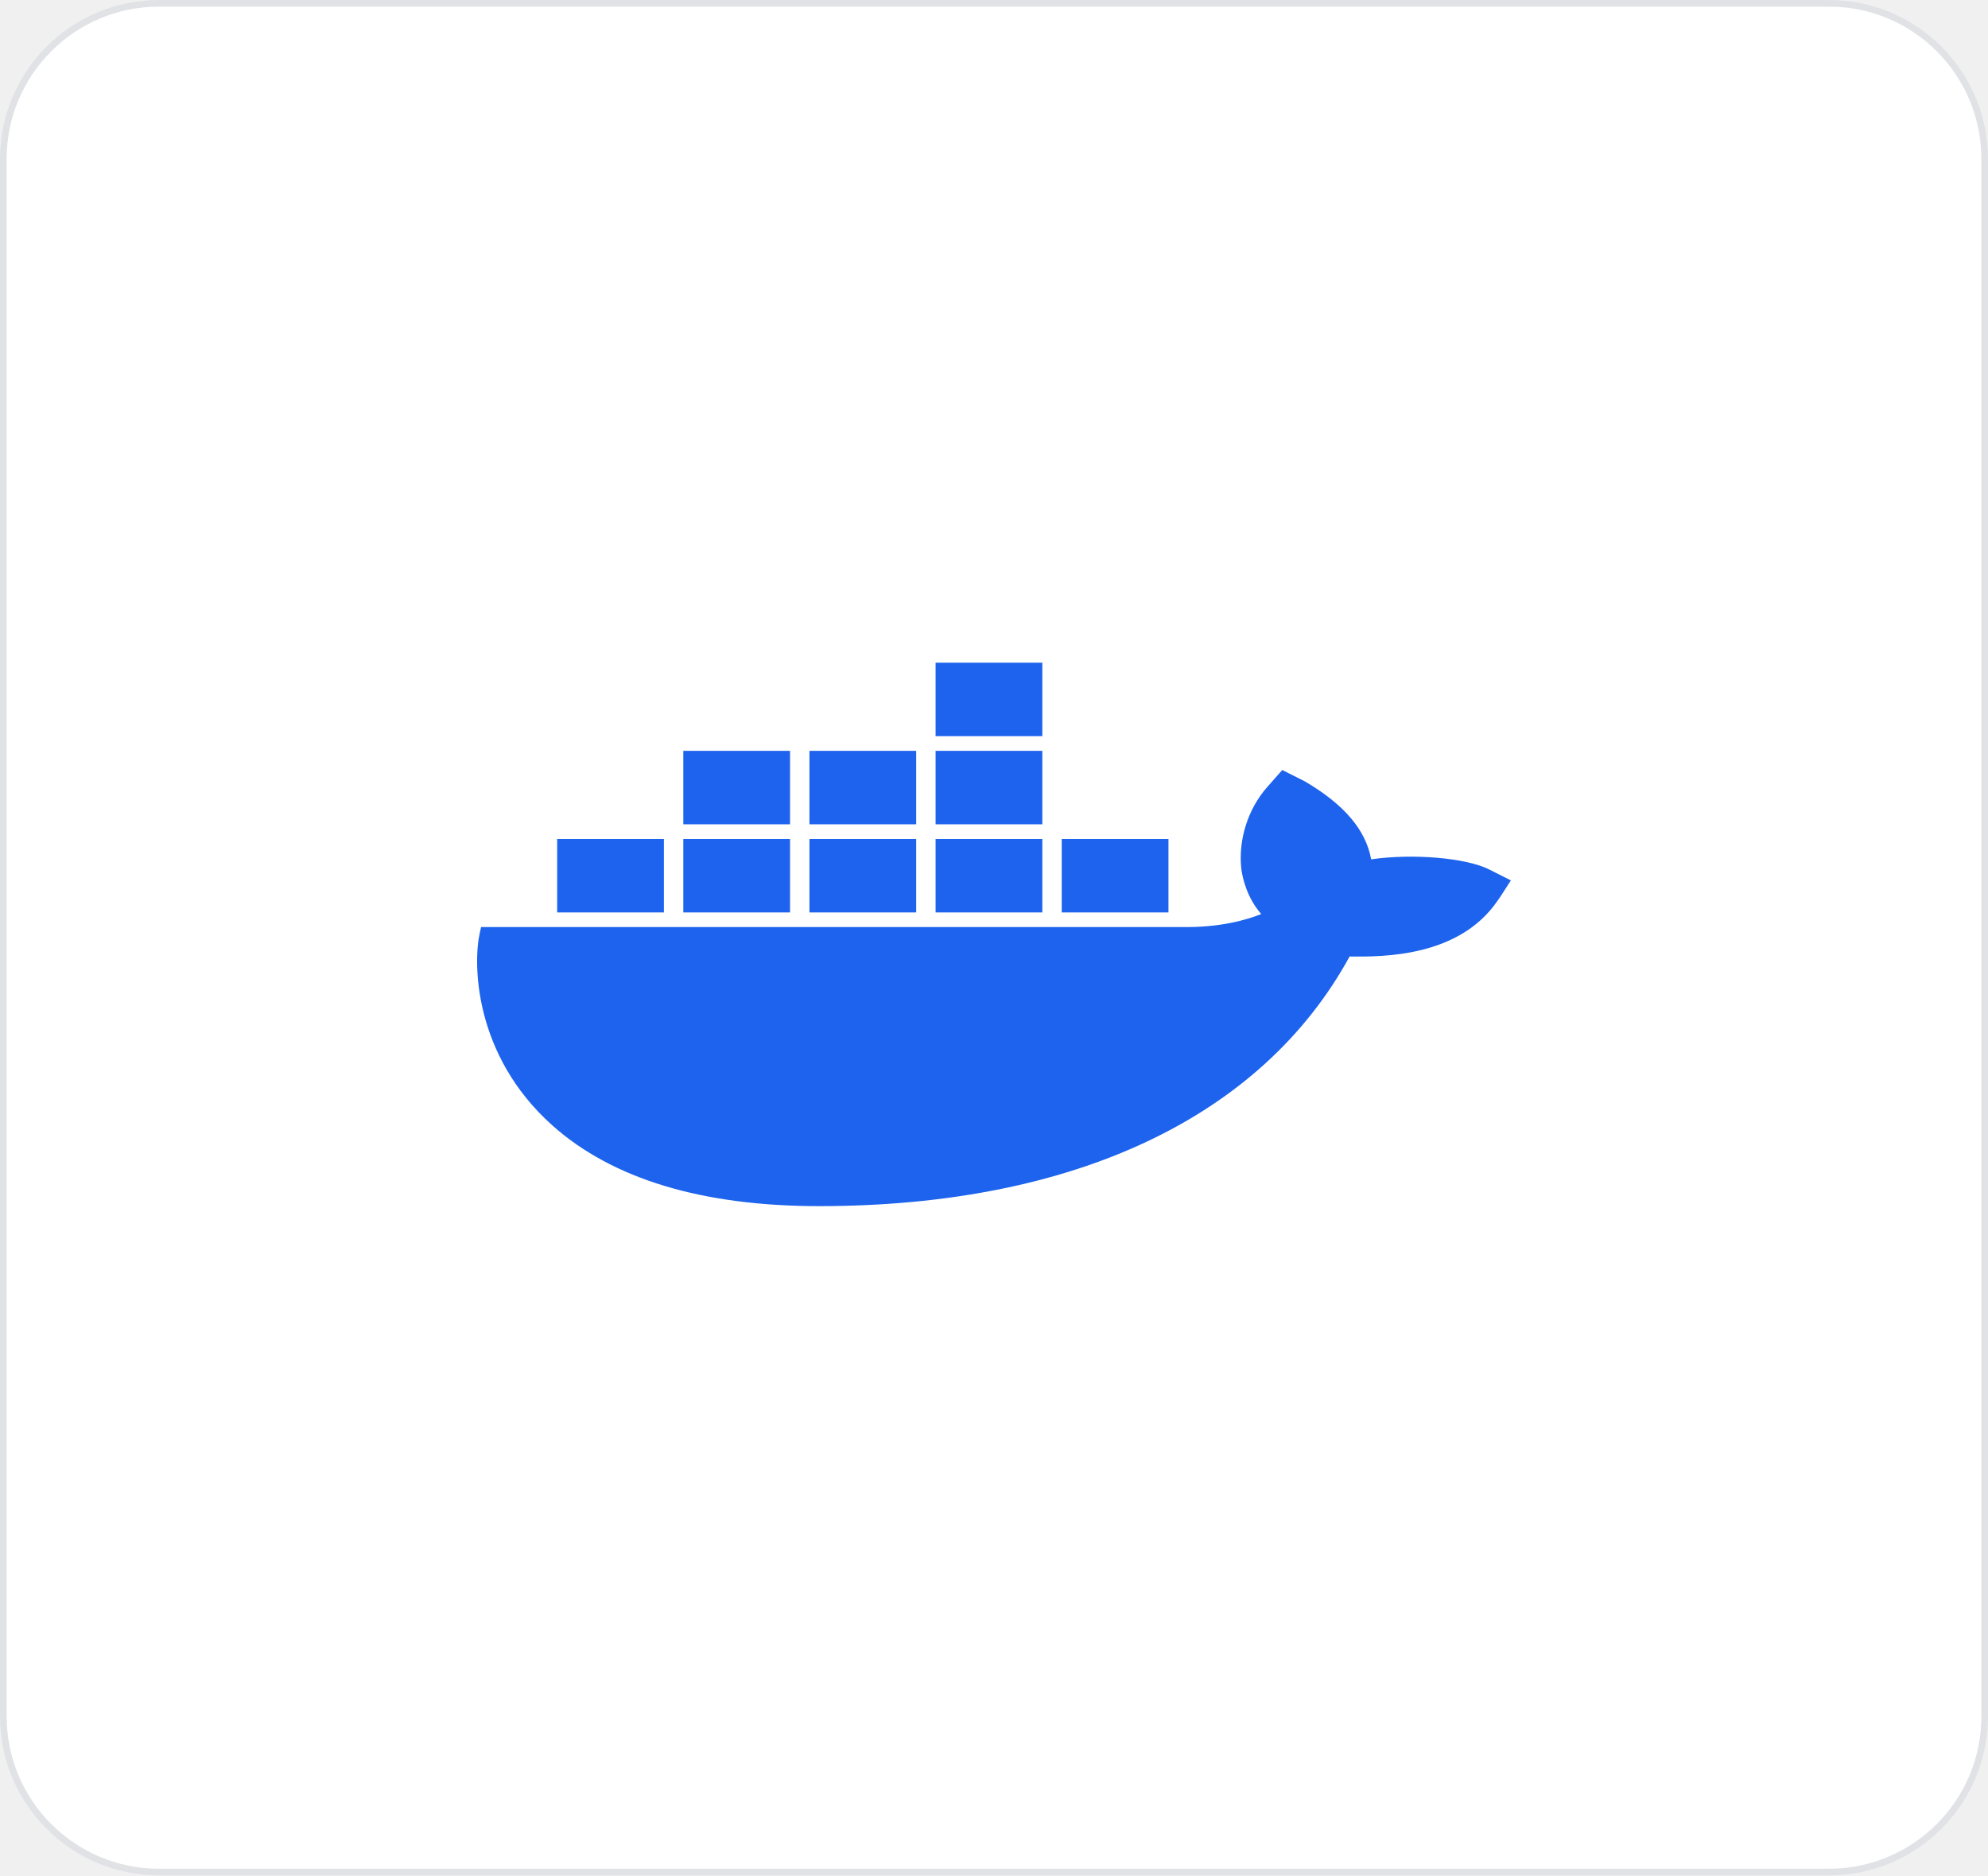
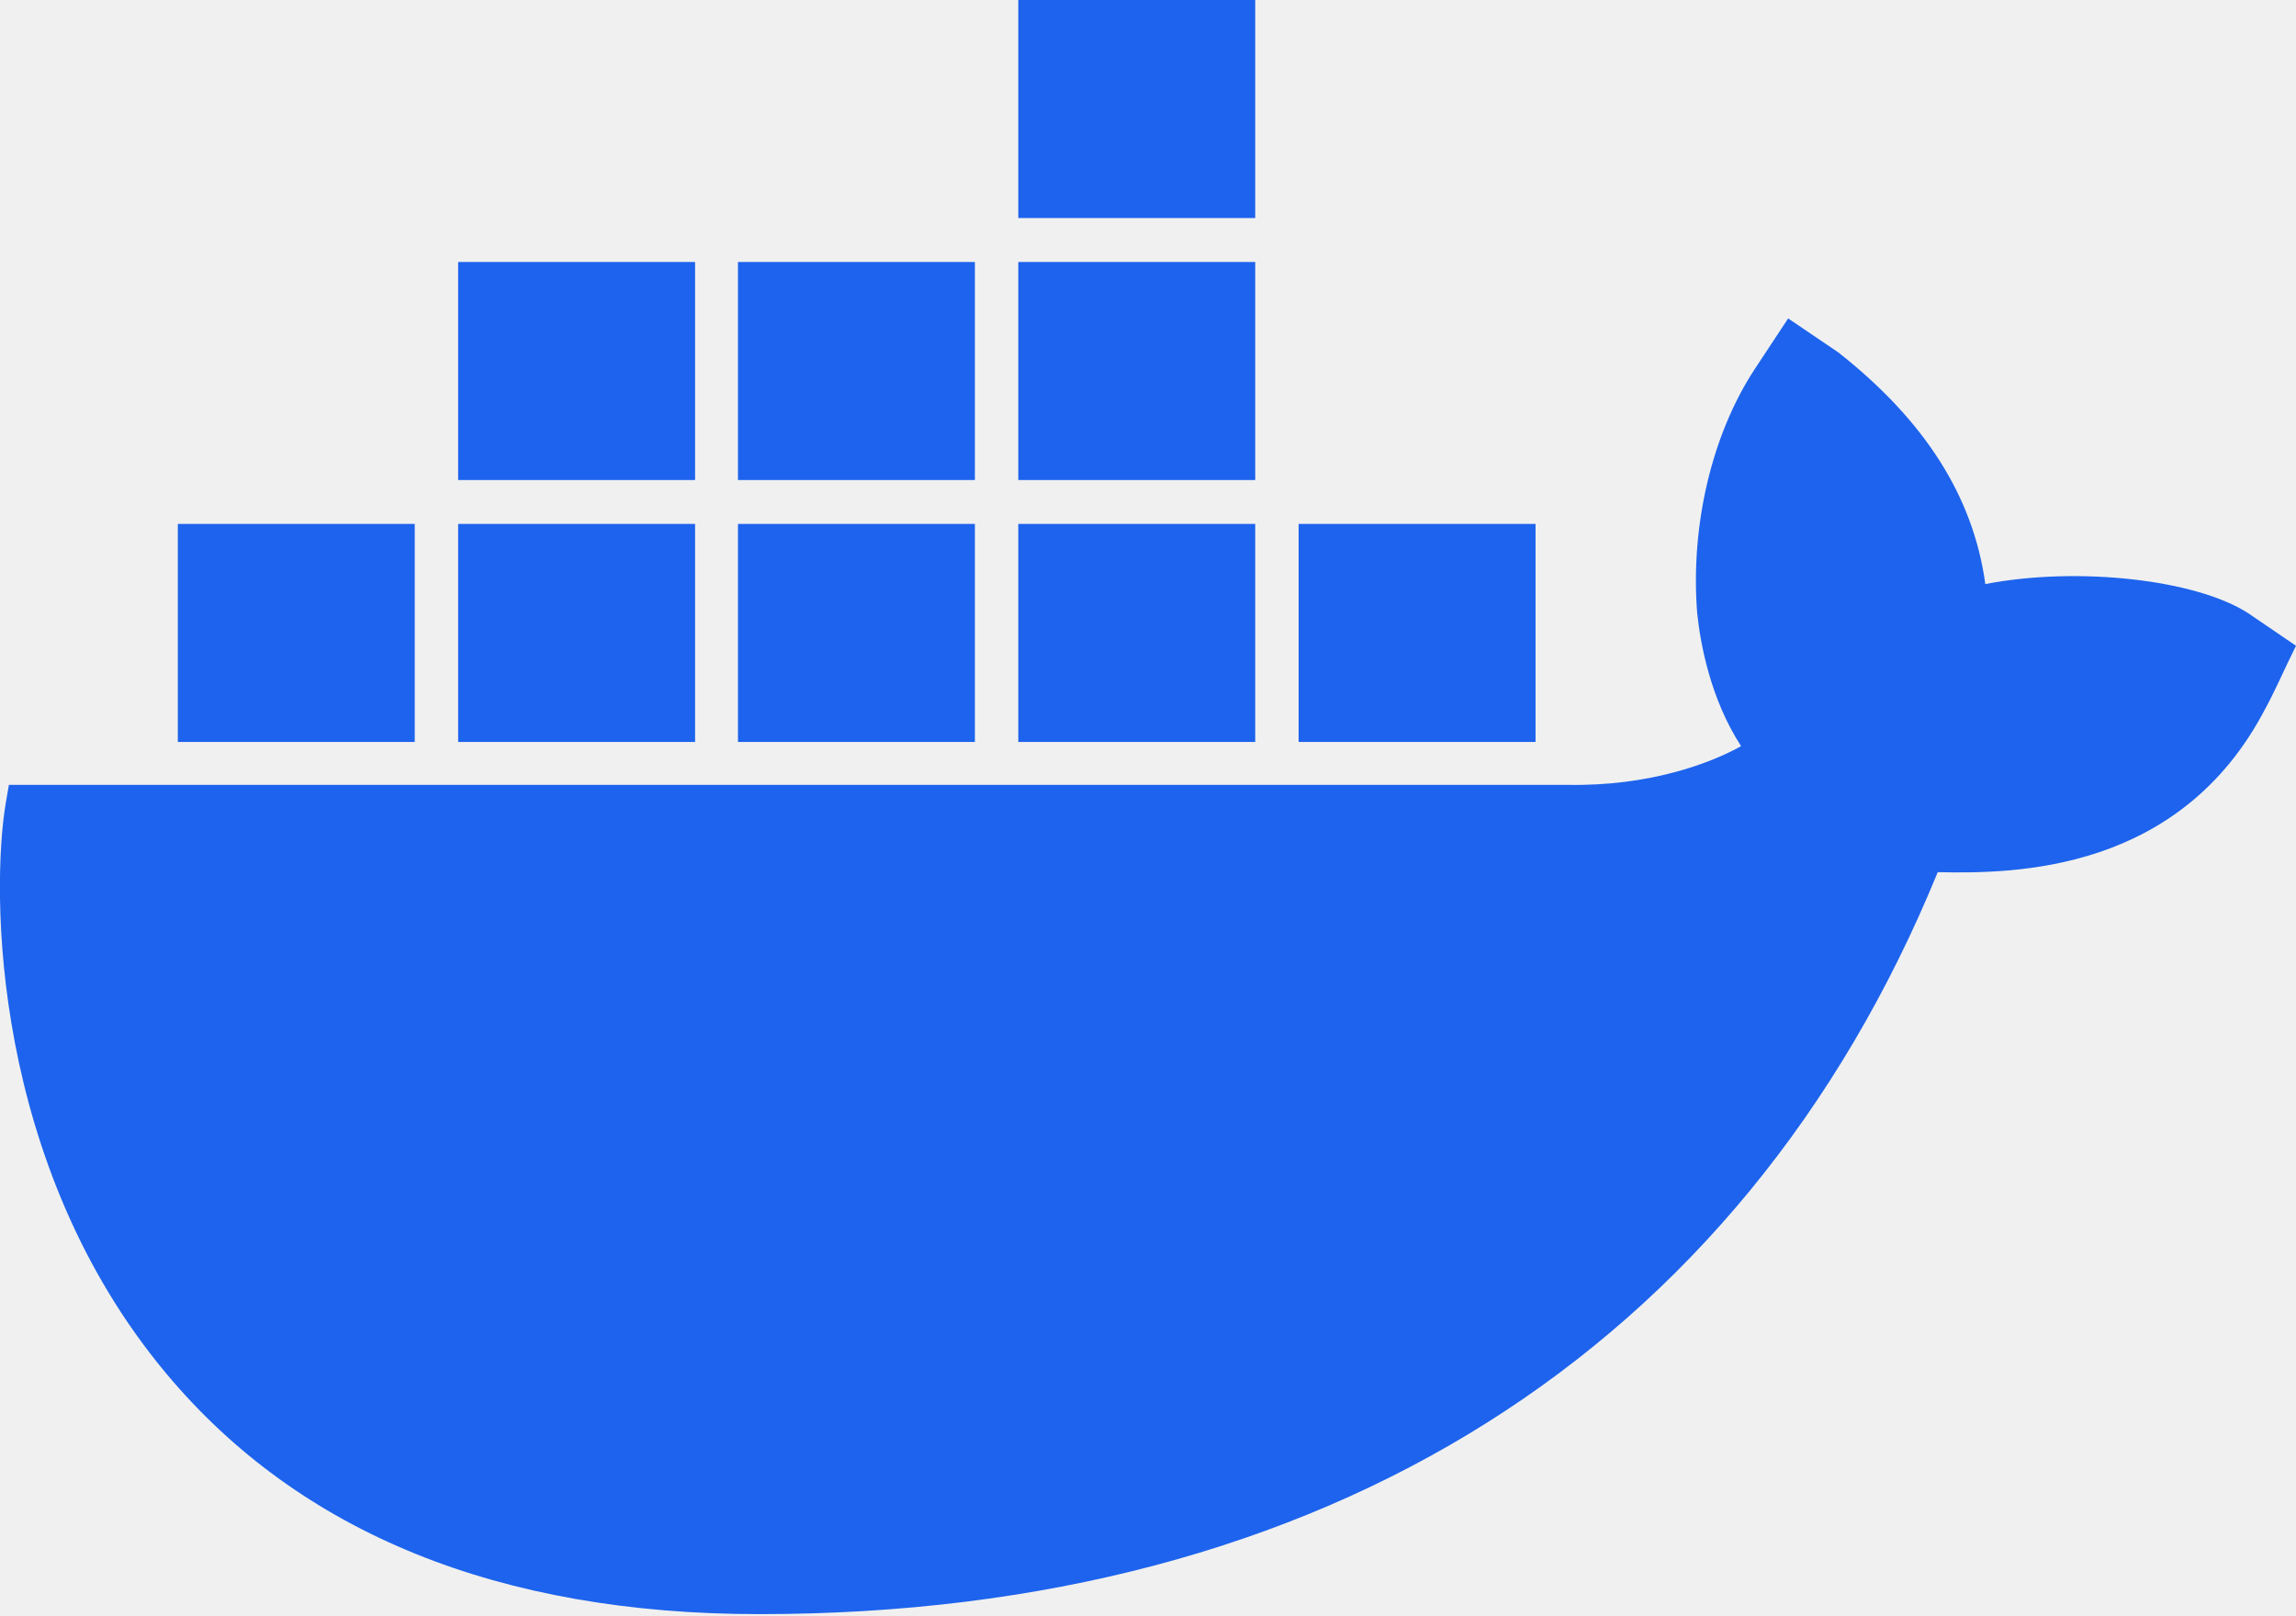
- <svg xmlns="http://www.w3.org/2000/svg" width="300" height="283" viewBox="0 0 300 283" fill="none">
-   <rect x="0.5" y="0.5" width="299" height="281.983" rx="23.5" fill="white" />
-   <path d="M196.914 117.909C202.844 121.389 206.11 125.235 206.915 129.668H206.93C213.153 128.77 221.235 129.424 224.749 131.209L228 132.849L227.444 133.713C226.433 135.298 226.082 135.808 225.935 135.996C220.152 144.352 208.892 144.408 203.664 144.33C190.369 168.634 161.977 182 123.614 182C105.926 182 92.367 177.888 83.318 169.787C71.414 159.126 71.399 145.25 72.395 140.806L72.6 139.886H125.561H178.523C184.058 139.975 188.216 138.789 190.325 137.925C188.216 135.486 187.543 132.694 187.323 131.142C186.84 126.72 188.304 122.099 191.218 118.774L193.502 116.192L196.914 117.909Z" fill="#1D63ED" />
-   <path d="M141.185 100H157.292V111.083H141.185V100Z" fill="#1D63ED" />
-   <path d="M141.185 113.299H157.292V124.382H141.185V113.299Z" fill="#1D63ED" />
-   <path d="M122.15 113.299H138.256V124.382H122.15V113.299Z" fill="#1D63ED" />
-   <path d="M103.115 113.299H119.221V124.382H103.115V113.299Z" fill="#1D63ED" />
-   <path d="M84.079 126.598H100.186V137.681H84.079V126.598Z" fill="#1D63ED" />
-   <path d="M103.115 126.598H119.221V137.681H103.115V126.598Z" fill="#1D63ED" />
-   <path d="M122.15 126.598H138.256V137.681H122.15V126.598Z" fill="#1D63ED" />
-   <path d="M141.185 126.598H157.292V137.681H141.185V126.598Z" fill="#1D63ED" />
-   <path d="M160.22 126.598H176.327V137.681H160.22V126.598Z" fill="#1D63ED" />
-   <rect x="0.5" y="0.5" width="299" height="281.983" rx="23.5" stroke="#E1E2E6" />
+ <svg xmlns="http://www.w3.org/2000/svg" version="1.1" id="Layer_1" x="0px" y="0px" viewBox="0 0 439 309" style="enable-background:new 0 0 439 309;" xml:space="preserve">
+   <style type="text/css">
+ 	.st0{fill:#1D63ED;}
+ </style>
+   <path class="st0" d="M379.6,111.7c-2.3-16.7-11.5-31.2-28.1-44.3l-9.6-6.5l-6.4,9.7c-8.2,12.5-12.3,29.9-11,46.6  c0.6,5.8,2.5,16.4,8.4,25.5c-5.9,3.3-17.6,7.7-33.2,7.4H1.7l-0.6,3.5c-2.8,16.7-2.8,69,30.7,109.1c25.5,30.5,63.6,46,113.4,46  c108,0,187.8-50.3,225.3-141.9c14.7,0.3,46.4,0.1,62.7-31.4c0.4-0.7,1.4-2.6,4.2-8.6l1.6-3.3l-9.1-6.2  C419.9,110.8,397.2,108.3,379.6,111.7L379.6,111.7z M240,0h-45.3v41.7H240V0z M240,50.1h-45.3v41.7H240V50.1z M186.4,50.1h-45.3  v41.7h45.3V50.1z M132.9,50.1H87.6v41.7h45.3V50.1z M79.3,100.2H34v41.7h45.3V100.2z M132.9,100.2H87.6v41.7h45.3V100.2z   M186.4,100.2h-45.3v41.7h45.3V100.2z M240,100.2h-45.3v41.7H240V100.2z M293.6,100.2h-45.3v41.7h45.3V100.2z" />
</svg>
